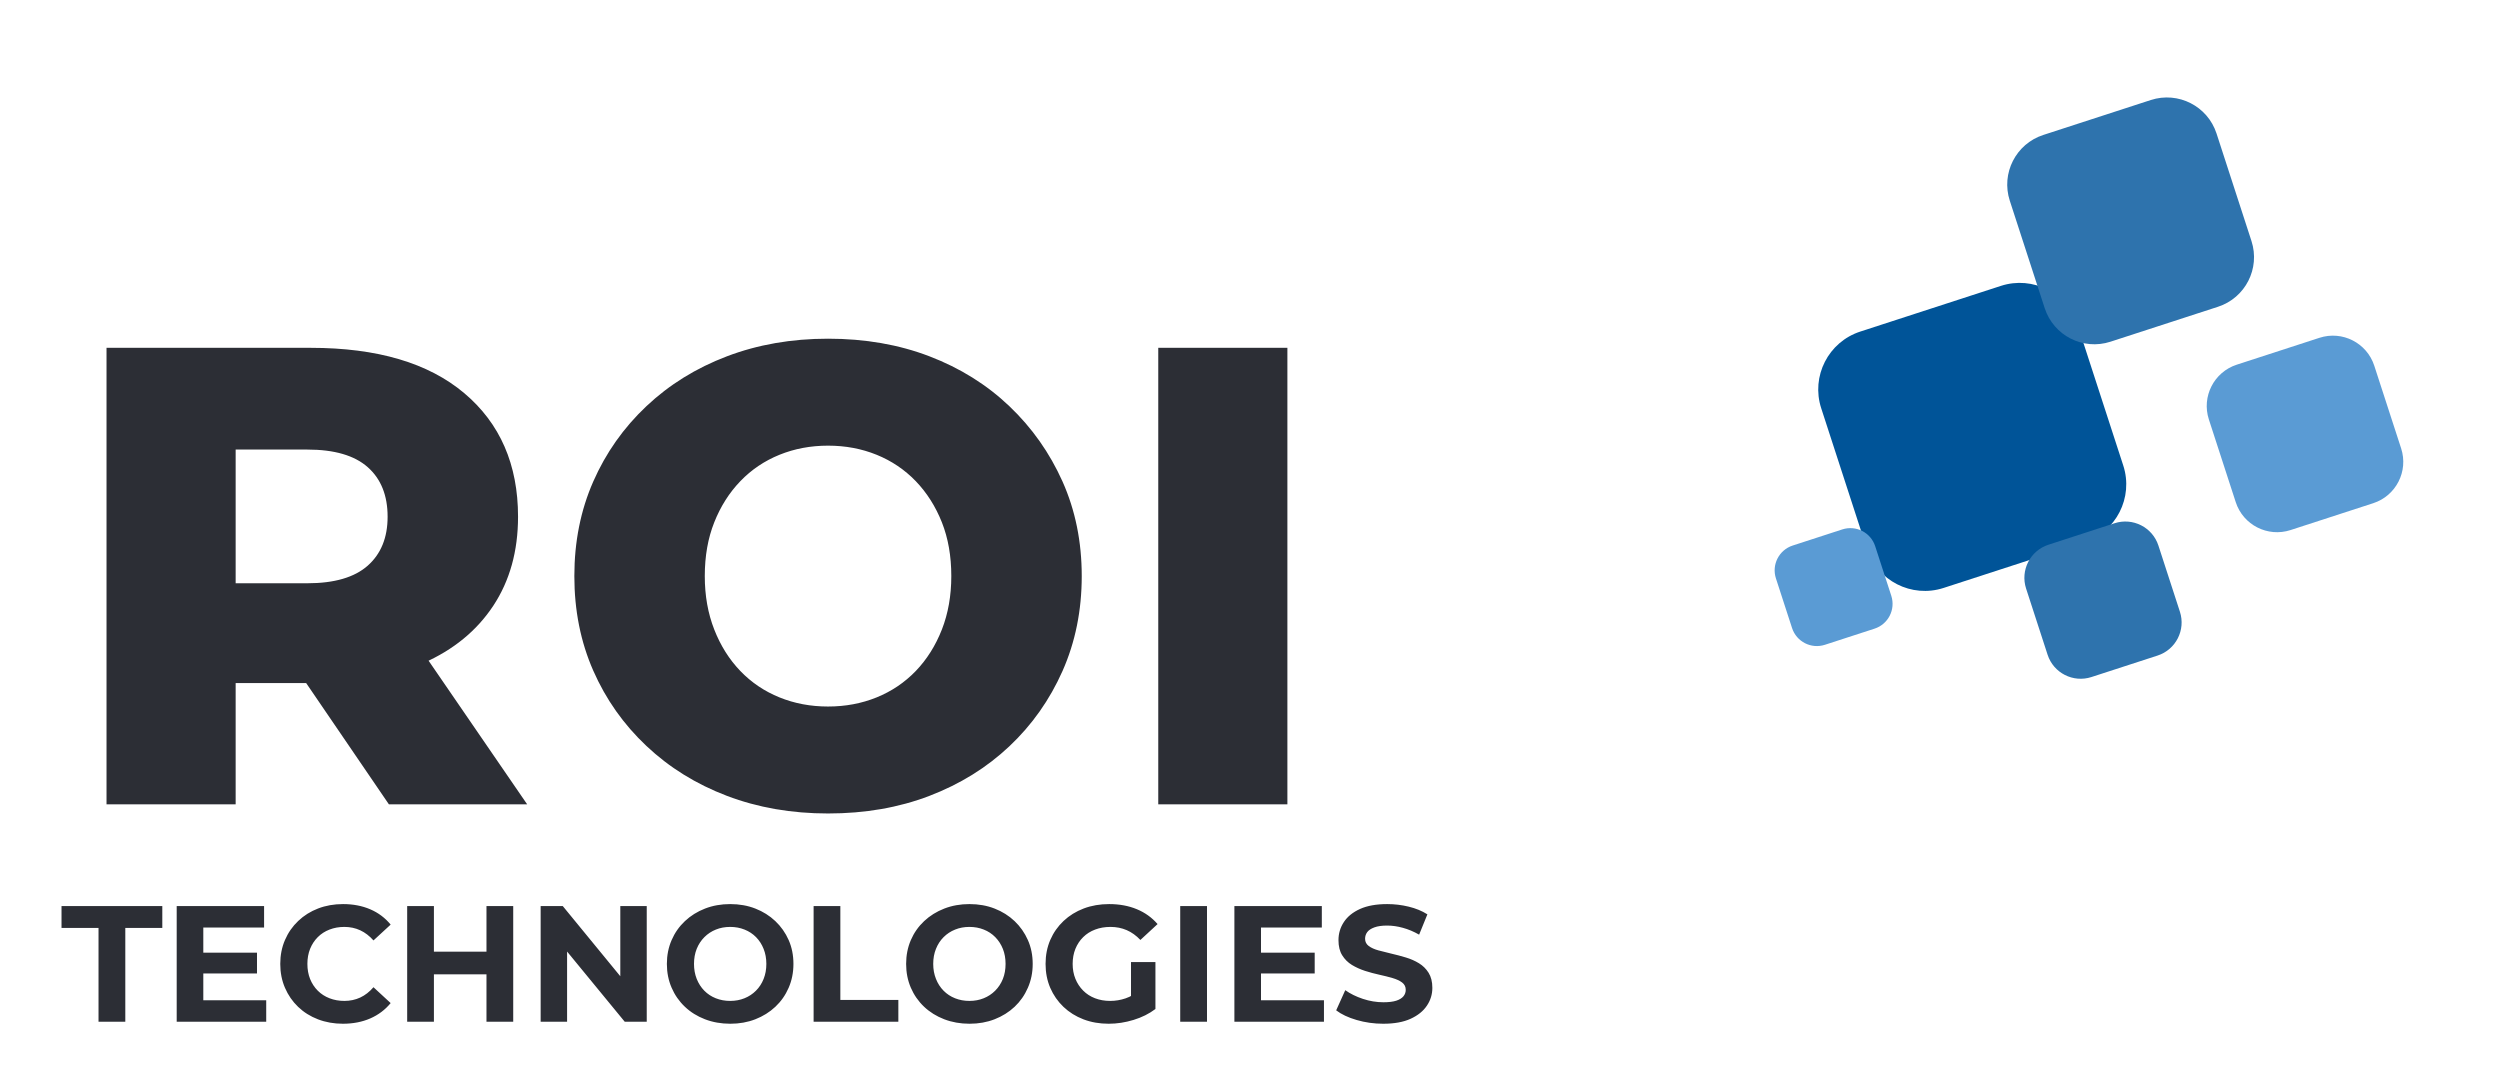
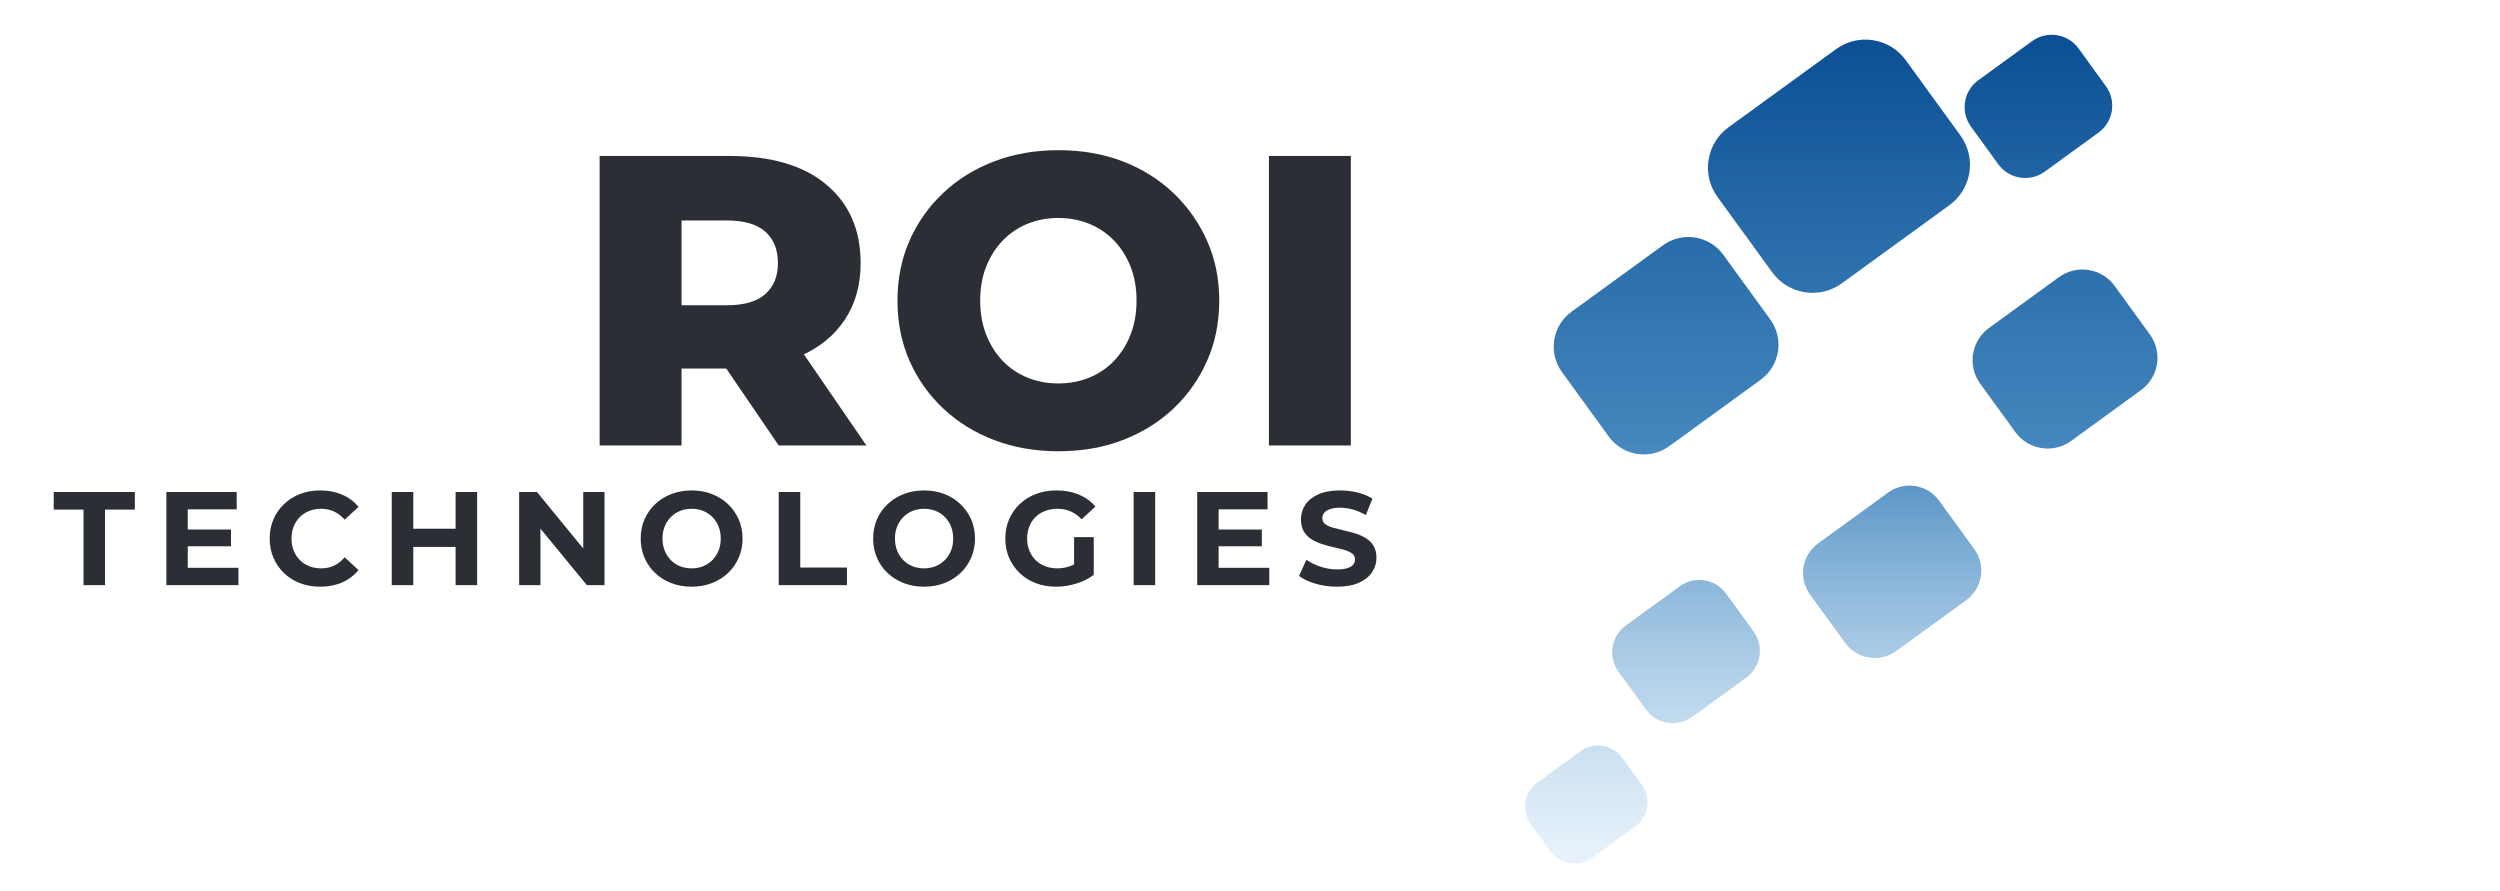
- <svg xmlns="http://www.w3.org/2000/svg" viewBox="-14 -35 575 250" role="img" aria-label="ROI Technologies">
+ <svg xmlns="http://www.w3.org/2000/svg" viewBox="-16 -4 752 268" role="img" aria-label="ROI Technologies">
+   <defs>
+     <linearGradient id="gyrnr1" gradientUnits="userSpaceOnUse" x1="399.16" y1="6" x2="399.16" y2="252">
+       <stop offset="0" stop-color="#0a4f93" stop-opacity="1" />
+       <stop offset="0.5" stop-color="#2f79b6" stop-opacity="0.9" />
+       <stop offset="1" stop-color="#a3cdee" stop-opacity="0.28" />
+     </linearGradient>
+   </defs>
  <g fill="#2c2e35">
-     <path d="M40.20 150L10.50 150L10.50 45L57.45 45Q80.40 45 92.77 55.42Q105.15 65.85 105.15 83.85Q105.15 95.70 99.45 104.33Q93.75 112.95 83.33 117.53Q72.90 122.10 58.50 122.10L27 122.10L40.20 109.65L40.20 150M107.25 150L75.45 150L49.35 111.75L81 111.75L107.25 150M40.20 54.75L40.20 112.80L27 99.15L56.70 99.15Q66 99.15 70.58 95.10Q75.15 91.05 75.15 83.85Q75.15 76.50 70.58 72.45Q66 68.40 56.70 68.40L27 68.40L40.20 54.75M176.45 152.10Q163.85 152.10 153.20 148.05Q142.55 144 134.68 136.57Q126.80 129.15 122.45 119.25Q118.10 109.35 118.10 97.50Q118.10 85.65 122.45 75.75Q126.80 65.85 134.68 58.42Q142.55 51 153.20 46.95Q163.85 42.90 176.45 42.90Q189.20 42.90 199.77 46.95Q210.35 51 218.15 58.42Q225.95 65.85 230.38 75.75Q234.80 85.65 234.80 97.50Q234.80 109.35 230.38 119.33Q225.95 129.30 218.15 136.65Q210.35 144 199.77 148.05Q189.20 152.10 176.45 152.10M176.45 127.50Q182.45 127.50 187.63 125.40Q192.80 123.30 196.63 119.33Q200.45 115.35 202.63 109.80Q204.80 104.25 204.80 97.50Q204.80 90.60 202.63 85.13Q200.45 79.65 196.63 75.67Q192.80 71.70 187.63 69.60Q182.45 67.50 176.45 67.50Q170.45 67.50 165.28 69.60Q160.10 71.70 156.28 75.67Q152.45 79.65 150.28 85.13Q148.10 90.60 148.10 97.50Q148.10 104.25 150.28 109.80Q152.45 115.35 156.28 119.33Q160.10 123.30 165.28 125.40Q170.45 127.50 176.45 127.50M282.10 150L252.40 150L252.40 45L282.10 45" />
-     <path d="M14.82 200L8.66 200L8.66 178.42L0.15 178.42L0.15 173.40L23.33 173.40L23.33 178.42L14.82 178.42L14.82 200M47.23 200L26.64 200L26.64 173.40L46.74 173.40L46.74 178.34L32.76 178.34L32.76 195.06L47.23 195.06L47.23 200M45.11 188.90L32.30 188.90L32.30 184.12L45.11 184.12L45.11 188.90M64.87 200.46Q61.79 200.46 59.15 199.45Q56.51 198.44 54.57 196.58Q52.63 194.72 51.55 192.21Q50.46 189.70 50.46 186.70Q50.46 183.70 51.55 181.19Q52.63 178.68 54.59 176.82Q56.54 174.96 59.17 173.95Q61.79 172.94 64.90 172.94Q68.36 172.94 71.16 174.14Q73.95 175.34 75.85 177.66L71.90 181.30Q70.53 179.75 68.86 178.97Q67.18 178.19 65.21 178.19Q63.35 178.19 61.79 178.80Q60.23 179.40 59.09 180.54Q57.95 181.68 57.32 183.24Q56.70 184.80 56.70 186.70Q56.70 188.60 57.32 190.16Q57.95 191.72 59.09 192.86Q60.23 194 61.79 194.60Q63.35 195.21 65.21 195.21Q67.18 195.21 68.86 194.43Q70.53 193.65 71.90 192.06L75.85 195.71Q73.95 198.02 71.16 199.24Q68.36 200.46 64.87 200.46M104.04 200L97.89 200L97.89 173.40L104.04 173.40L104.04 200M85.80 200L79.65 200L79.65 173.40L85.80 173.40L85.80 200M98.34 189.09L85.35 189.09L85.35 183.89L98.34 183.89L98.34 189.09M116.43 200L110.35 200L110.35 173.40L115.44 173.40L131.14 192.55L128.67 192.55L128.67 173.40L134.75 173.40L134.75 200L129.69 200L113.96 180.85L116.43 180.85L116.43 200M153.98 200.46Q150.82 200.46 148.14 199.43Q145.46 198.40 143.51 196.54Q141.55 194.68 140.47 192.17Q139.38 189.66 139.38 186.70Q139.38 183.74 140.47 181.23Q141.55 178.72 143.53 176.86Q145.50 175 148.16 173.97Q150.82 172.94 153.94 172.94Q157.09 172.94 159.73 173.97Q162.37 175 164.33 176.86Q166.29 178.72 167.39 181.21Q168.49 183.70 168.49 186.70Q168.49 189.66 167.39 192.19Q166.29 194.72 164.33 196.56Q162.37 198.40 159.73 199.43Q157.09 200.46 153.98 200.46M153.94 195.21Q155.72 195.21 157.23 194.60Q158.73 194 159.87 192.86Q161.01 191.72 161.63 190.16Q162.26 188.60 162.26 186.70Q162.26 184.80 161.63 183.24Q161.01 181.68 159.89 180.54Q158.76 179.40 157.24 178.80Q155.72 178.19 153.94 178.19Q152.15 178.19 150.65 178.80Q149.15 179.40 148.01 180.54Q146.87 181.68 146.24 183.24Q145.62 184.80 145.62 186.70Q145.62 188.56 146.24 190.14Q146.87 191.72 147.99 192.86Q149.11 194 150.63 194.60Q152.15 195.21 153.94 195.21M192.62 200L173.13 200L173.13 173.40L179.28 173.40L179.28 194.98L192.62 194.98L192.62 200M209 200.46Q205.85 200.46 203.17 199.43Q200.49 198.40 198.53 196.54Q196.57 194.68 195.49 192.17Q194.41 189.66 194.41 186.70Q194.41 183.74 195.49 181.23Q196.57 178.72 198.55 176.86Q200.53 175 203.19 173.97Q205.85 172.94 208.96 172.94Q212.12 172.94 214.76 173.97Q217.40 175 219.36 176.86Q221.31 178.72 222.41 181.21Q223.52 183.70 223.52 186.70Q223.52 189.66 222.41 192.19Q221.31 194.72 219.36 196.56Q217.40 198.40 214.76 199.43Q212.12 200.46 209 200.46M208.96 195.21Q210.75 195.21 212.25 194.60Q213.75 194 214.89 192.86Q216.03 191.72 216.66 190.16Q217.28 188.60 217.28 186.70Q217.28 184.80 216.66 183.24Q216.03 181.68 214.91 180.54Q213.79 179.40 212.27 178.80Q210.75 178.19 208.96 178.19Q207.18 178.19 205.68 178.80Q204.17 179.40 203.03 180.54Q201.89 181.68 201.27 183.24Q200.64 184.80 200.64 186.70Q200.64 188.56 201.27 190.14Q201.89 191.72 203.02 192.86Q204.14 194 205.66 194.60Q207.18 195.21 208.96 195.21M241 200.46Q237.84 200.46 235.20 199.45Q232.56 198.44 230.60 196.58Q228.65 194.72 227.56 192.21Q226.48 189.70 226.48 186.70Q226.48 183.70 227.56 181.19Q228.65 178.68 230.62 176.82Q232.60 174.96 235.26 173.95Q237.92 172.94 241.11 172.94Q244.64 172.94 247.48 174.12Q250.31 175.30 252.24 177.54L248.29 181.19Q246.85 179.67 245.14 178.93Q243.43 178.19 241.41 178.19Q239.48 178.19 237.88 178.80Q236.28 179.40 235.13 180.54Q233.97 181.68 233.34 183.24Q232.71 184.80 232.71 186.70Q232.71 188.56 233.34 190.12Q233.97 191.68 235.13 192.84Q236.28 194 237.86 194.60Q239.44 195.21 241.34 195.21Q243.16 195.21 244.89 194.62Q246.62 194.03 248.25 192.63L251.75 197.07Q249.58 198.71 246.72 199.58Q243.85 200.46 241 200.46M251.75 186.28L251.75 197.07L246.13 196.28L246.13 186.28L251.75 186.28M263.61 200L257.45 200L257.45 173.40L263.61 173.40L263.61 200M290.51 200L269.91 200L269.91 173.40L290.02 173.40L290.02 178.34L276.03 178.34L276.03 195.06L290.51 195.06L290.51 200M288.38 188.90L275.58 188.90L275.58 184.12L288.38 184.12L288.38 188.90M304.15 200.46Q300.96 200.46 298.03 199.60Q295.11 198.75 293.32 197.38L295.41 192.74Q297.12 193.96 299.46 194.74Q301.80 195.52 304.19 195.52Q306.01 195.52 307.14 195.16Q308.26 194.79 308.79 194.15Q309.32 193.50 309.32 192.67Q309.32 191.60 308.48 190.97Q307.65 190.35 306.28 189.95Q304.91 189.55 303.26 189.19Q301.61 188.83 299.95 188.30Q298.30 187.76 296.93 186.93Q295.56 186.09 294.71 184.72Q293.85 183.36 293.85 181.23Q293.85 178.95 295.09 177.07Q296.32 175.19 298.81 174.06Q301.30 172.94 305.06 172.94Q307.57 172.94 310 173.53Q312.44 174.12 314.30 175.30L312.40 179.97Q310.54 178.91 308.67 178.40Q306.81 177.88 305.03 177.88Q303.24 177.88 302.10 178.30Q300.96 178.72 300.47 179.38Q299.97 180.05 299.97 180.92Q299.97 181.95 300.81 182.58Q301.64 183.20 303.01 183.58Q304.38 183.96 306.03 184.34Q307.69 184.72 309.34 185.22Q310.99 185.71 312.36 186.55Q313.73 187.38 314.58 188.75Q315.44 190.12 315.44 192.21Q315.44 194.45 314.18 196.31Q312.93 198.18 310.44 199.32Q307.95 200.46 304.15 200.46" />
+     <path d="M189.01 130L164.37 130L164.37 42.91L203.31 42.91Q222.35 42.91 232.61 51.56Q242.88 60.20 242.88 75.13Q242.88 84.96 238.15 92.12Q233.42 99.27 224.78 103.06Q216.13 106.86 204.19 106.86L178.06 106.86L189.01 96.53L189.01 130M244.62 130L218.24 130L196.60 98.27L222.85 98.27L244.62 130M189.01 51L189.01 99.15L178.06 87.82L202.69 87.82Q210.41 87.82 214.20 84.46Q218 81.11 218 75.13Q218 69.04 214.20 65.68Q210.41 62.32 202.69 62.32L178.06 62.32L189.01 51M302.36 131.74Q291.91 131.74 283.07 128.38Q274.24 125.02 267.71 118.86Q261.18 112.71 257.57 104.50Q253.96 96.28 253.96 86.46Q253.96 76.63 257.57 68.42Q261.18 60.20 267.71 54.05Q274.24 47.89 283.07 44.53Q291.91 41.17 302.36 41.17Q312.93 41.17 321.70 44.53Q330.47 47.89 336.94 54.05Q343.41 60.20 347.08 68.42Q350.75 76.63 350.75 86.46Q350.75 96.28 347.08 104.56Q343.41 112.83 336.94 118.93Q330.47 125.02 321.70 128.38Q312.93 131.74 302.36 131.74M302.36 111.34Q307.33 111.34 311.63 109.60Q315.92 107.85 319.09 104.56Q322.26 101.26 324.07 96.66Q325.87 92.05 325.87 86.46Q325.87 80.73 324.07 76.19Q322.26 71.65 319.09 68.35Q315.92 65.06 311.63 63.31Q307.33 61.57 302.36 61.57Q297.38 61.57 293.09 63.31Q288.80 65.06 285.62 68.35Q282.45 71.65 280.65 76.19Q278.84 80.73 278.84 86.46Q278.84 92.05 280.65 96.66Q282.45 101.26 285.62 104.56Q288.80 107.85 293.09 109.60Q297.38 111.34 302.36 111.34M390.33 130L365.69 130L365.69 42.91L390.33 42.91" />
+     <path d="M15.60 172L9.12 172L9.12 149.28L0.16 149.28L0.16 144L24.56 144L24.56 149.28L15.60 149.28L15.60 172M55.72 172L34.04 172L34.04 144L55.20 144L55.20 149.20L40.48 149.20L40.48 166.80L55.72 166.80L55.72 172M53.48 160.32L40 160.32L40 155.28L53.48 155.28L53.48 160.32M80.28 172.48Q77.04 172.48 74.26 171.42Q71.48 170.36 69.44 168.40Q67.40 166.44 66.26 163.80Q65.12 161.16 65.12 158Q65.12 154.84 66.26 152.20Q67.40 149.56 69.46 147.60Q71.52 145.64 74.28 144.58Q77.04 143.52 80.32 143.52Q83.96 143.52 86.90 144.78Q89.84 146.04 91.84 148.48L87.68 152.32Q86.24 150.68 84.48 149.86Q82.72 149.04 80.64 149.04Q78.68 149.04 77.04 149.68Q75.40 150.32 74.20 151.52Q73 152.72 72.34 154.36Q71.68 156 71.68 158Q71.68 160 72.34 161.64Q73 163.28 74.20 164.48Q75.40 165.68 77.04 166.32Q78.68 166.96 80.64 166.96Q82.72 166.96 84.48 166.14Q86.24 165.32 87.68 163.64L91.84 167.48Q89.84 169.92 86.90 171.20Q83.96 172.48 80.28 172.48M127.52 172L121.04 172L121.04 144L127.52 144L127.52 172M108.32 172L101.84 172L101.84 144L108.32 144L108.32 172M121.52 160.52L107.84 160.52L107.84 155.04L121.52 155.04L121.52 160.52M146.56 172L140.16 172L140.16 144L145.52 144L162.04 164.16L159.44 164.16L159.44 144L165.84 144L165.84 172L160.52 172L143.96 151.84L146.56 151.84L146.56 172M192.08 172.48Q188.76 172.48 185.94 171.40Q183.12 170.32 181.06 168.36Q179 166.40 177.86 163.76Q176.72 161.12 176.72 158Q176.72 154.88 177.86 152.24Q179 149.60 181.08 147.64Q183.16 145.68 185.96 144.60Q188.76 143.52 192.04 143.52Q195.36 143.52 198.14 144.60Q200.92 145.68 202.98 147.64Q205.04 149.60 206.20 152.22Q207.36 154.84 207.36 158Q207.36 161.12 206.20 163.78Q205.04 166.44 202.98 168.38Q200.92 170.32 198.14 171.40Q195.36 172.48 192.08 172.48M192.04 166.96Q193.92 166.96 195.50 166.32Q197.08 165.68 198.28 164.48Q199.48 163.28 200.14 161.64Q200.80 160 200.80 158Q200.80 156 200.14 154.36Q199.48 152.72 198.30 151.52Q197.12 150.32 195.52 149.68Q193.92 149.04 192.04 149.04Q190.16 149.04 188.58 149.68Q187 150.32 185.80 151.52Q184.60 152.72 183.94 154.36Q183.28 156 183.28 158Q183.28 159.96 183.94 161.62Q184.60 163.28 185.78 164.48Q186.96 165.68 188.56 166.32Q190.16 166.96 192.04 166.96M238.76 172L218.24 172L218.24 144L224.72 144L224.72 166.72L238.76 166.72L238.76 172M262 172.48Q258.68 172.48 255.86 171.40Q253.04 170.32 250.98 168.36Q248.92 166.40 247.78 163.76Q246.64 161.12 246.64 158Q246.64 154.88 247.78 152.24Q248.92 149.60 251 147.64Q253.08 145.68 255.88 144.60Q258.68 143.52 261.96 143.52Q265.28 143.52 268.06 144.60Q270.84 145.68 272.90 147.64Q274.96 149.60 276.12 152.22Q277.28 154.84 277.28 158Q277.28 161.12 276.12 163.78Q274.96 166.44 272.90 168.38Q270.84 170.32 268.06 171.40Q265.28 172.48 262 172.48M261.96 166.96Q263.84 166.96 265.42 166.32Q267 165.68 268.20 164.48Q269.40 163.28 270.06 161.64Q270.72 160 270.72 158Q270.72 156 270.06 154.36Q269.40 152.72 268.22 151.52Q267.04 150.32 265.44 149.68Q263.84 149.04 261.96 149.04Q260.08 149.04 258.50 149.68Q256.92 150.32 255.72 151.52Q254.52 152.72 253.86 154.36Q253.20 156 253.20 158Q253.20 159.96 253.86 161.62Q254.52 163.28 255.70 164.48Q256.88 165.68 258.48 166.32Q260.08 166.96 261.96 166.96M301.68 172.48Q298.36 172.48 295.58 171.42Q292.80 170.36 290.74 168.40Q288.68 166.44 287.54 163.80Q286.40 161.16 286.40 158Q286.40 154.84 287.54 152.20Q288.68 149.56 290.76 147.60Q292.84 145.64 295.64 144.58Q298.44 143.52 301.80 143.52Q305.52 143.52 308.50 144.76Q311.48 146 313.52 148.36L309.36 152.20Q307.84 150.60 306.04 149.82Q304.24 149.04 302.12 149.04Q300.08 149.04 298.40 149.68Q296.72 150.32 295.50 151.52Q294.28 152.72 293.62 154.36Q292.96 156 292.96 158Q292.96 159.96 293.62 161.60Q294.28 163.24 295.50 164.46Q296.72 165.68 298.38 166.32Q300.04 166.96 302.04 166.96Q303.96 166.96 305.78 166.34Q307.60 165.72 309.32 164.24L313 168.92Q310.72 170.64 307.70 171.56Q304.68 172.48 301.68 172.48M313 157.56L313 168.92L307.08 168.08L307.08 157.56L313 157.56M331.48 172L325 172L325 144L331.48 144L331.48 172M365.80 172L344.12 172L344.12 144L365.28 144L365.28 149.20L350.56 149.20L350.56 166.80L365.80 166.80L365.80 172M363.56 160.32L350.08 160.32L350.08 155.28L363.56 155.28L363.56 160.32M386.16 172.48Q382.80 172.48 379.72 171.58Q376.64 170.68 374.76 169.24L376.96 164.36Q378.76 165.64 381.22 166.46Q383.68 167.28 386.20 167.28Q388.12 167.28 389.30 166.90Q390.48 166.52 391.04 165.84Q391.60 165.16 391.60 164.28Q391.60 163.16 390.72 162.50Q389.84 161.84 388.40 161.42Q386.96 161 385.22 160.62Q383.48 160.24 381.74 159.68Q380 159.12 378.56 158.24Q377.12 157.36 376.22 155.92Q375.32 154.48 375.32 152.24Q375.32 149.84 376.62 147.86Q377.92 145.88 380.54 144.70Q383.16 143.52 387.12 143.52Q389.76 143.52 392.32 144.14Q394.88 144.76 396.84 146L394.84 150.92Q392.88 149.80 390.92 149.26Q388.96 148.72 387.08 148.72Q385.20 148.72 384 149.16Q382.80 149.60 382.28 150.30Q381.76 151 381.76 151.92Q381.76 153 382.64 153.66Q383.52 154.32 384.96 154.72Q386.40 155.12 388.14 155.52Q389.88 155.92 391.62 156.44Q393.36 156.96 394.80 157.84Q396.24 158.72 397.14 160.16Q398.04 161.60 398.04 163.80Q398.04 166.16 396.72 168.12Q395.40 170.08 392.78 171.28Q390.16 172.48 386.16 172.48" />
  </g>
-   <g transform="translate(362.8, 20) rotate(-18)">
-     <path d="M42,36 h34 a14,14 0 0 1 14,14 v34 a14,14 0 0 1 -14,14 h-34 a14,14 0 0 1 -14,-14 v-34 a14,14 0 0 1 14,-14 z" fill="#005498" opacity="1" />
-     <path d="M96,6 h26 a12,12 0 0 1 12,12 v26 a12,12 0 0 1 -12,12 h-26 a12,12 0 0 1 -12,-12 v-26 a12,12 0 0 1 12,-12 z" fill="#2e73ad" opacity="1" />
-     <path d="M122,70 h20 a10,10 0 0 1 10,10 v20 a10,10 0 0 1 -10,10 h-20 a10,10 0 0 1 -10,-10 v-20 a10,10 0 0 1 10,-10 z" fill="#5a9bd4" opacity="1" />
-     <path d="M68,96 h16 a8,8 0 0 1 8,8 v16 a8,8 0 0 1 -8,8 h-16 a8,8 0 0 1 -8,-8 v-16 a8,8 0 0 1 8,-8 z" fill="#2e73ad" opacity="1" />
-     <path d="M12,78 h12 a6,6 0 0 1 6,6 v12 a6,6 0 0 1 -6,6 h-12 a6,6 0 0 1 -6,-6 v-12 a6,6 0 0 1 6,-6 z" fill="#5a9bd4" opacity="1" />
-   </g>
+   <path d="M579.08,20.12 L595.26,8.37 A10,10 0 0 1 609.23,10.58 L617.45,21.91 A10,10 0 0 1 615.24,35.88 L599.06,47.63 A10,10 0 0 1 585.09,45.42 L576.87,34.09 A10,10 0 0 1 579.08,20.12 Z" fill="url(#gyrnr1)" />
+   <path d="M503.93,34.29 L536.29,10.78 A15,15 0 0 1 557.25,14.10 L573.70,36.75 A15,15 0 0 1 570.39,57.71 L538.03,81.22 A15,15 0 0 1 517.07,77.90 L500.62,55.25 A15,15 0 0 1 503.93,34.29 Z" fill="url(#gyrnr1)" />
+   <path d="M582.30,94.65 L603.33,79.37 A12,12 0 0 1 620.10,82.02 L630.68,96.59 A12,12 0 0 1 628.02,113.35 L606.99,128.63 A12,12 0 0 1 590.22,125.98 L579.64,111.41 A12,12 0 0 1 582.30,94.65 Z" fill="url(#gyrnr1)" />
+   <path d="M456.71,89.77 L484.22,69.78 A13,13 0 0 1 502.38,72.66 L516.48,92.07 A13,13 0 0 1 513.61,110.23 L486.10,130.22 A13,13 0 0 1 467.94,127.34 L453.84,107.93 A13,13 0 0 1 456.71,89.77 Z" fill="url(#gyrnr1)" />
+   <path d="M530.89,159.46 L551.92,144.18 A11,11 0 0 1 567.29,146.61 L577.87,161.17 A11,11 0 0 1 575.43,176.54 L554.40,191.82 A11,11 0 0 1 539.03,189.39 L528.45,174.83 A11,11 0 0 1 530.89,159.46 Z" fill="url(#gyrnr1)" />
+   <path d="M473.08,184.12 L489.26,172.37 A10,10 0 0 1 503.23,174.58 L511.45,185.91 A10,10 0 0 1 509.24,199.88 L493.06,211.63 A10,10 0 0 1 479.09,209.42 L470.87,198.09 A10,10 0 0 1 473.08,184.12 Z" fill="url(#gyrnr1)" />
+   <path d="M446.46,231.38 L459.40,221.97 A9,9 0 0 1 471.97,223.96 L477.85,232.05 A9,9 0 0 1 475.86,244.62 L462.92,254.03 A9,9 0 0 1 450.35,252.04 L444.47,243.95 A9,9 0 0 1 446.46,231.38 Z" fill="url(#gyrnr1)" />
</svg>
